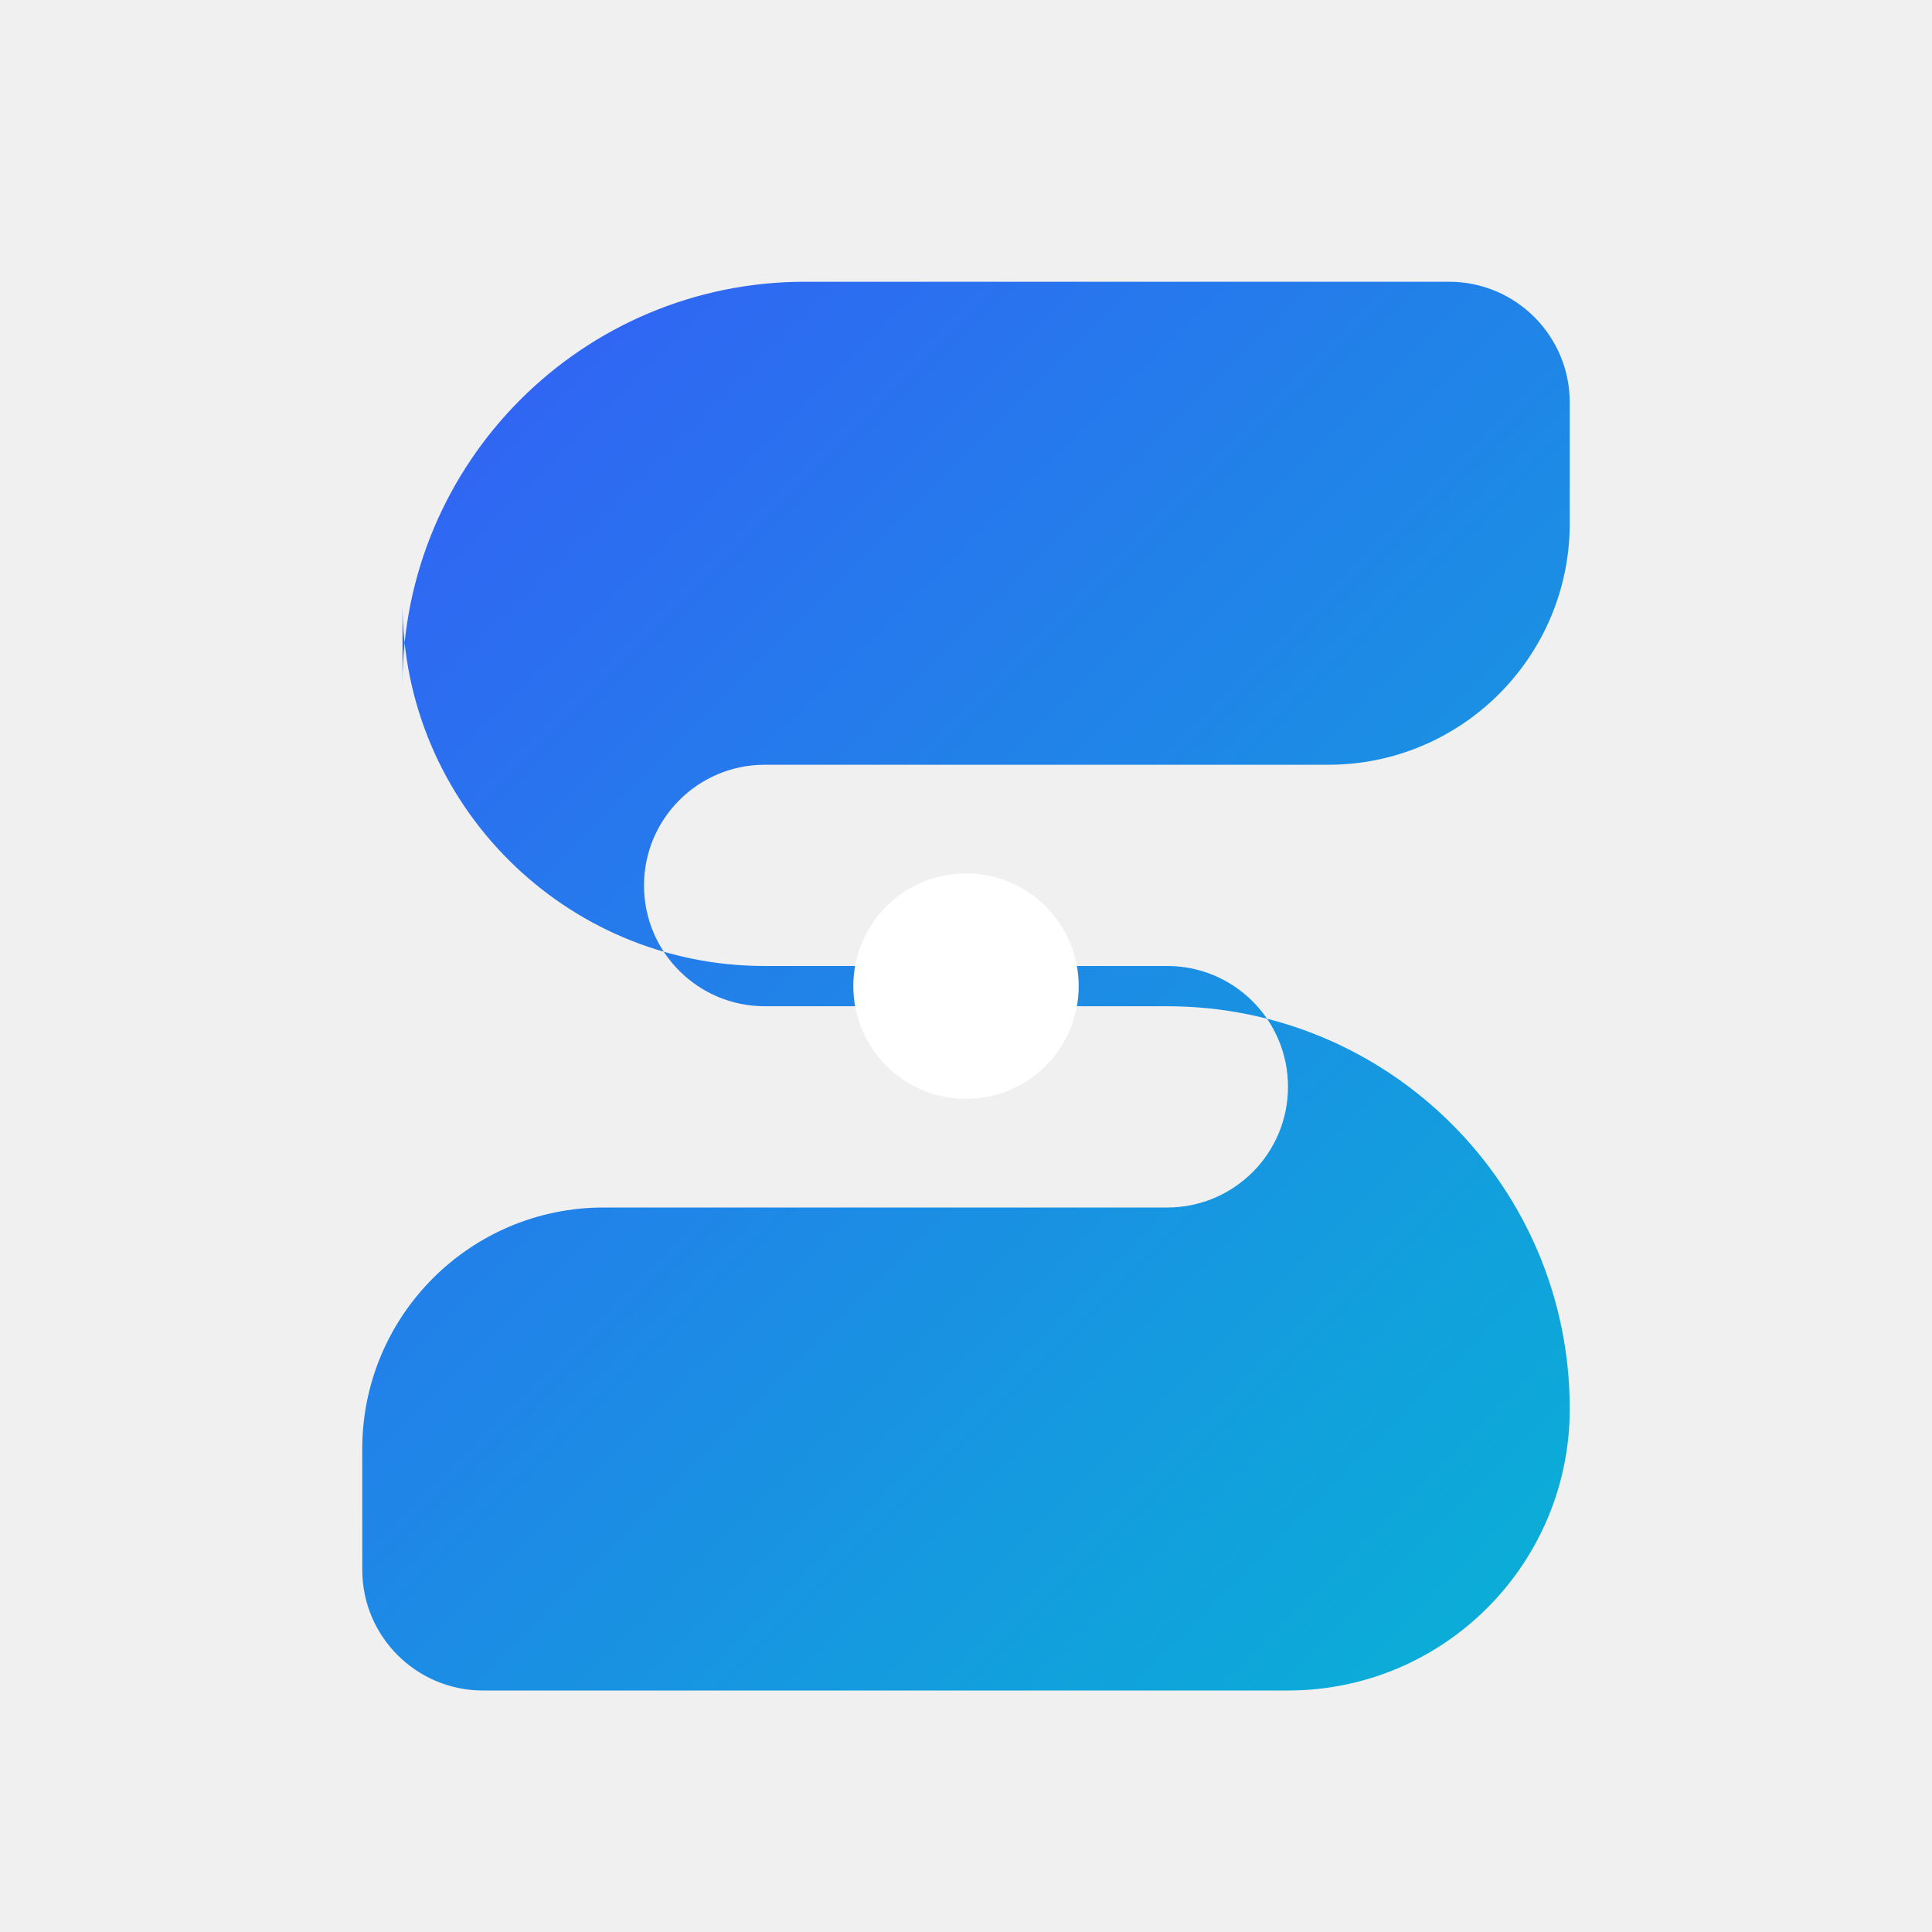
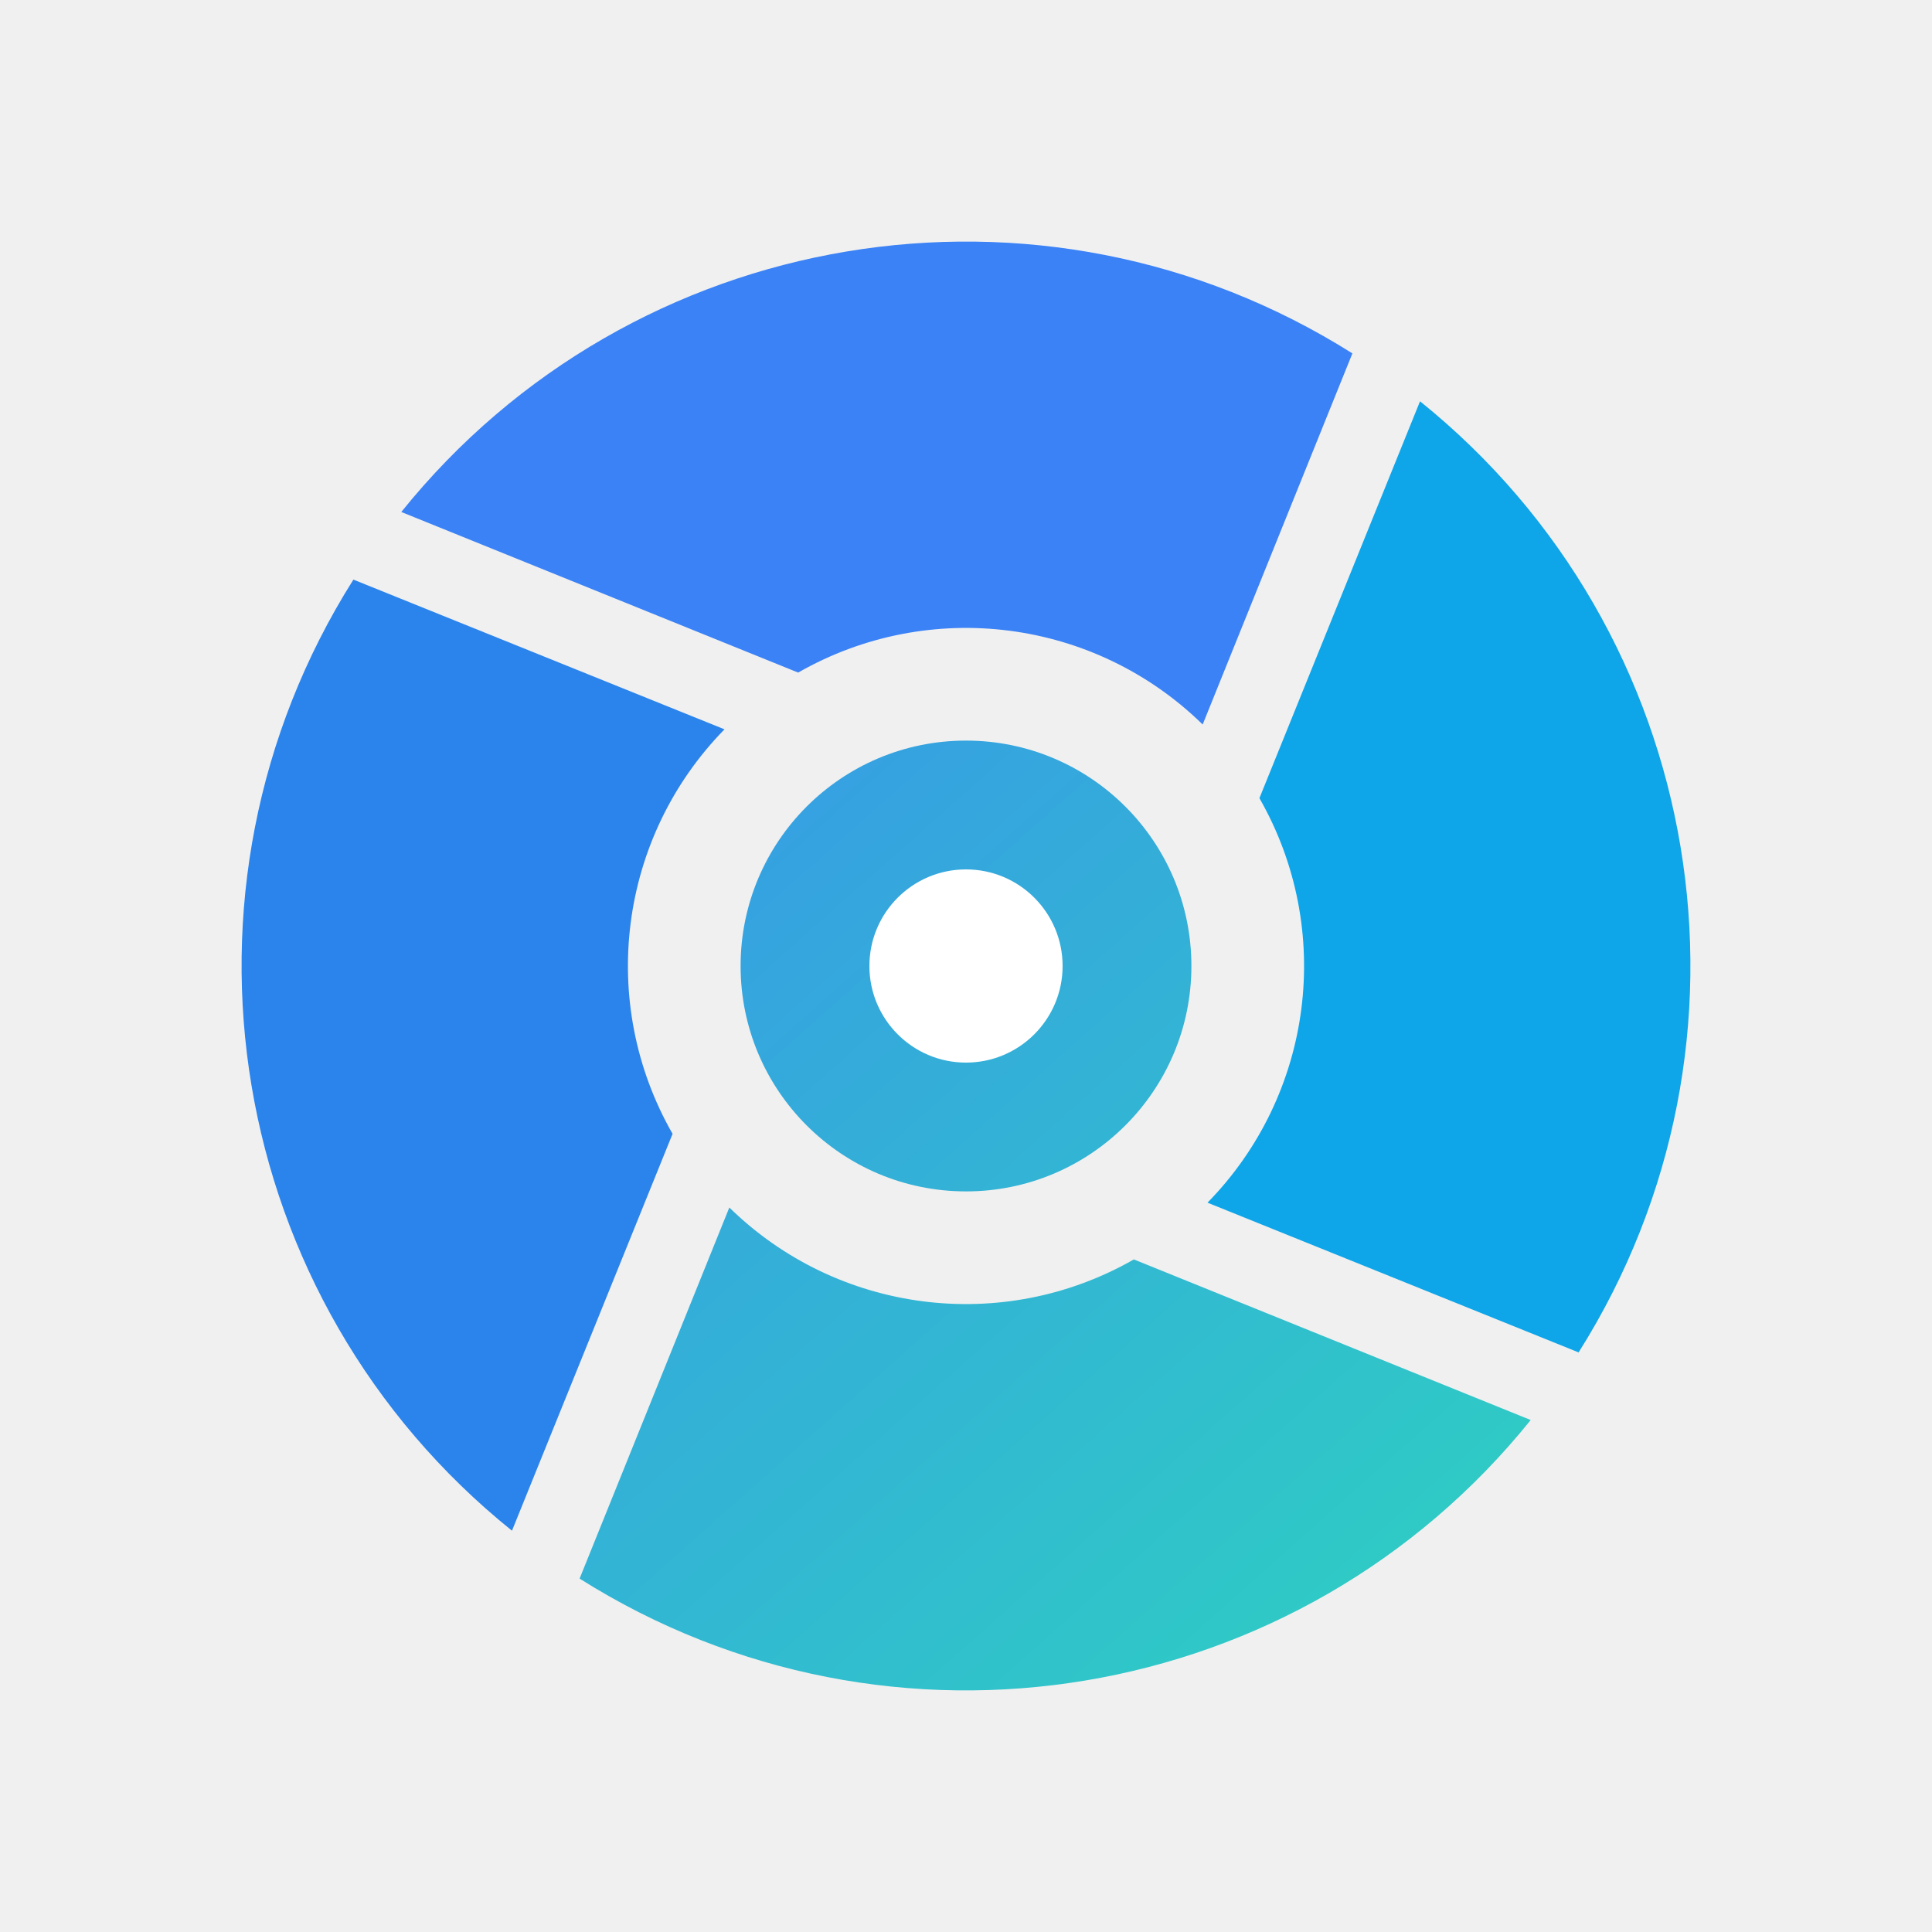
<svg xmlns="http://www.w3.org/2000/svg" width="48" height="48" viewBox="0 0 48 48" fill="none">
  <defs>
-     <linearGradient id="sdi_fav_g" x1="6" y1="6" x2="42" y2="42" gradientUnits="userSpaceOnUse">
-       <stop stop-color="#3758F9" />
-       <stop offset="1" stop-color="#06B6D4" />
+     <linearGradient id="sdi_fav_iris" x1="8" y1="6" x2="40" y2="42" gradientUnits="userSpaceOnUse">
+       <stop stop-color="#3B82F6" />
+       <stop offset="1" stop-color="#2DD4BF" />
    </linearGradient>
  </defs>
-   <path d="M10 17C10 11.477 14.477 7 20 7H36C37.657 7 39 8.343 39 10V13C39 16.314 36.314 19 33 19H19C17.343 19 16 20.343 16 22C16 23.657 17.343 25 19 25H29C34.523 25 39 29.477 39 35V35C39 38.866 35.866 42 32 42H12C10.343 42 9 40.657 9 39V36C9 32.686 11.686 30 15 30H29C30.657 30 32 28.657 32 27C32 25.343 30.657 24 29 24H19C14.029 24 10 19.971 10 15V17Z" fill="url(#sdi_fav_g)" />
-   <circle cx="24" cy="24.5" r="2.8" fill="#FFFFFF" />
+   <path d="M9.97 12.72A18 18 0 0 1 33.6 8.78L29.88 18A8.4 8.4 0 0 0 19.83 16.71Z" fill="#3B82F6" />
+   <path d="M35.28 9.97A18 18 0 0 1 39.22 33.6L30 29.88A8.4 8.4 0 0 0 31.29 19.83Z" fill="#0EA5E9" />
+   <path d="M38.03 35.28A18 18 0 0 1 14.4 39.22L18.12 30A8.4 8.4 0 0 0 28.17 31.29Z" fill="url(#sdi_fav_iris)" />
+   <path d="M12.72 38.03A18 18 0 0 1 8.78 14.4L18 18.12A8.4 8.4 0 0 0 16.71 28.17Z" fill="#2B84EB" />
+   <circle cx="24" cy="24" r="5.6" fill="url(#sdi_fav_iris)" />
+   <circle cx="24" cy="24" r="2.4" fill="#FFFFFF" />
</svg>
